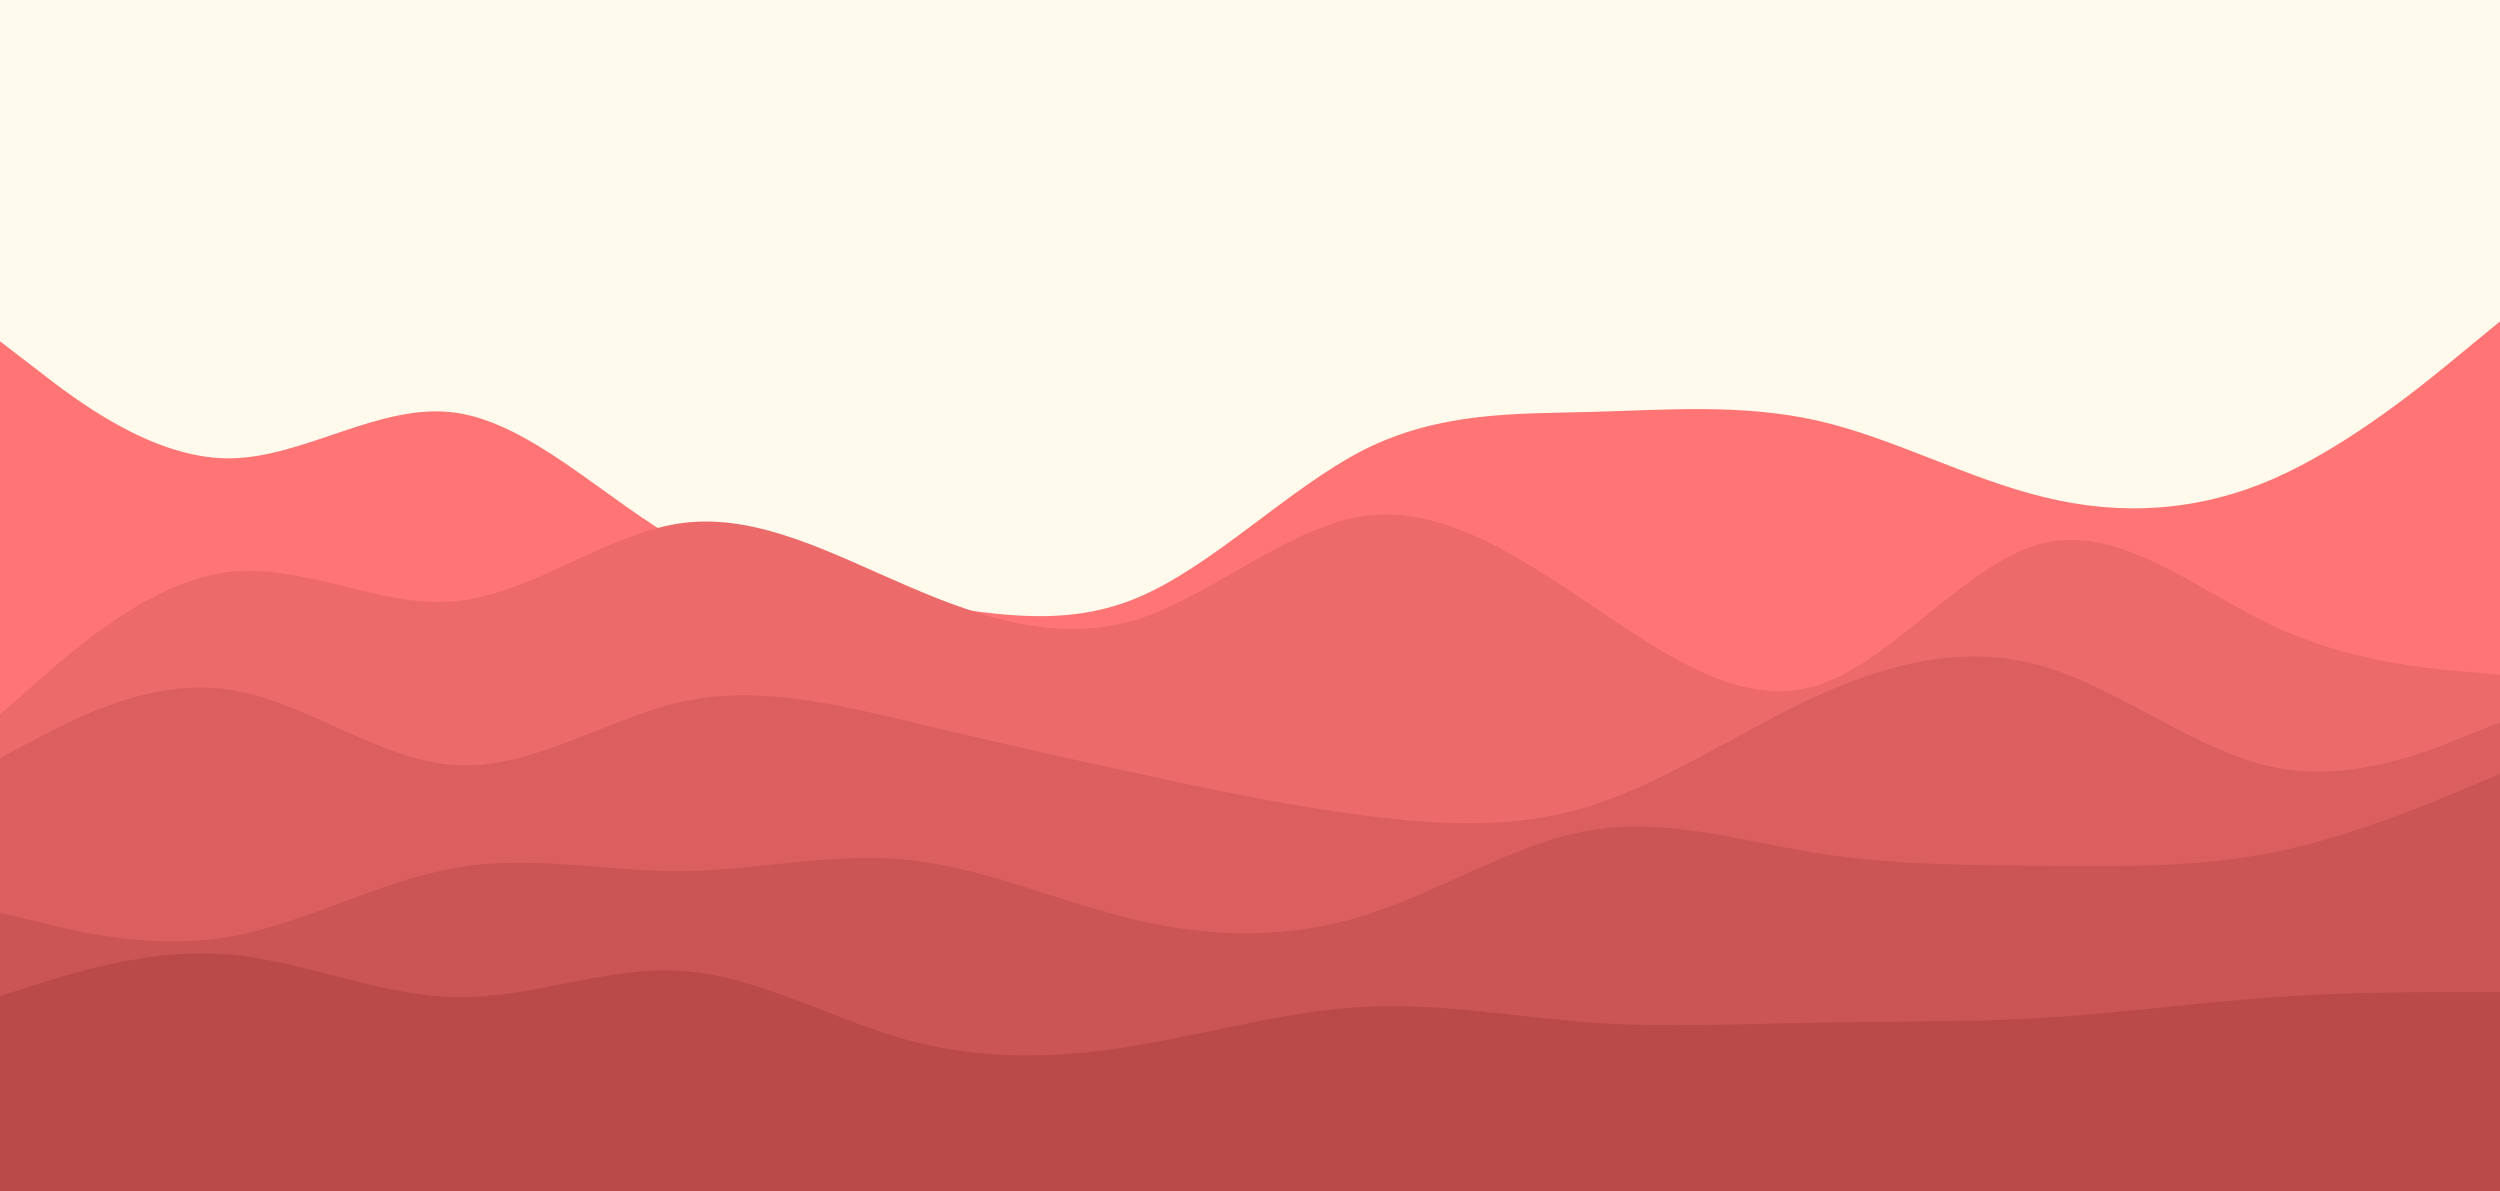
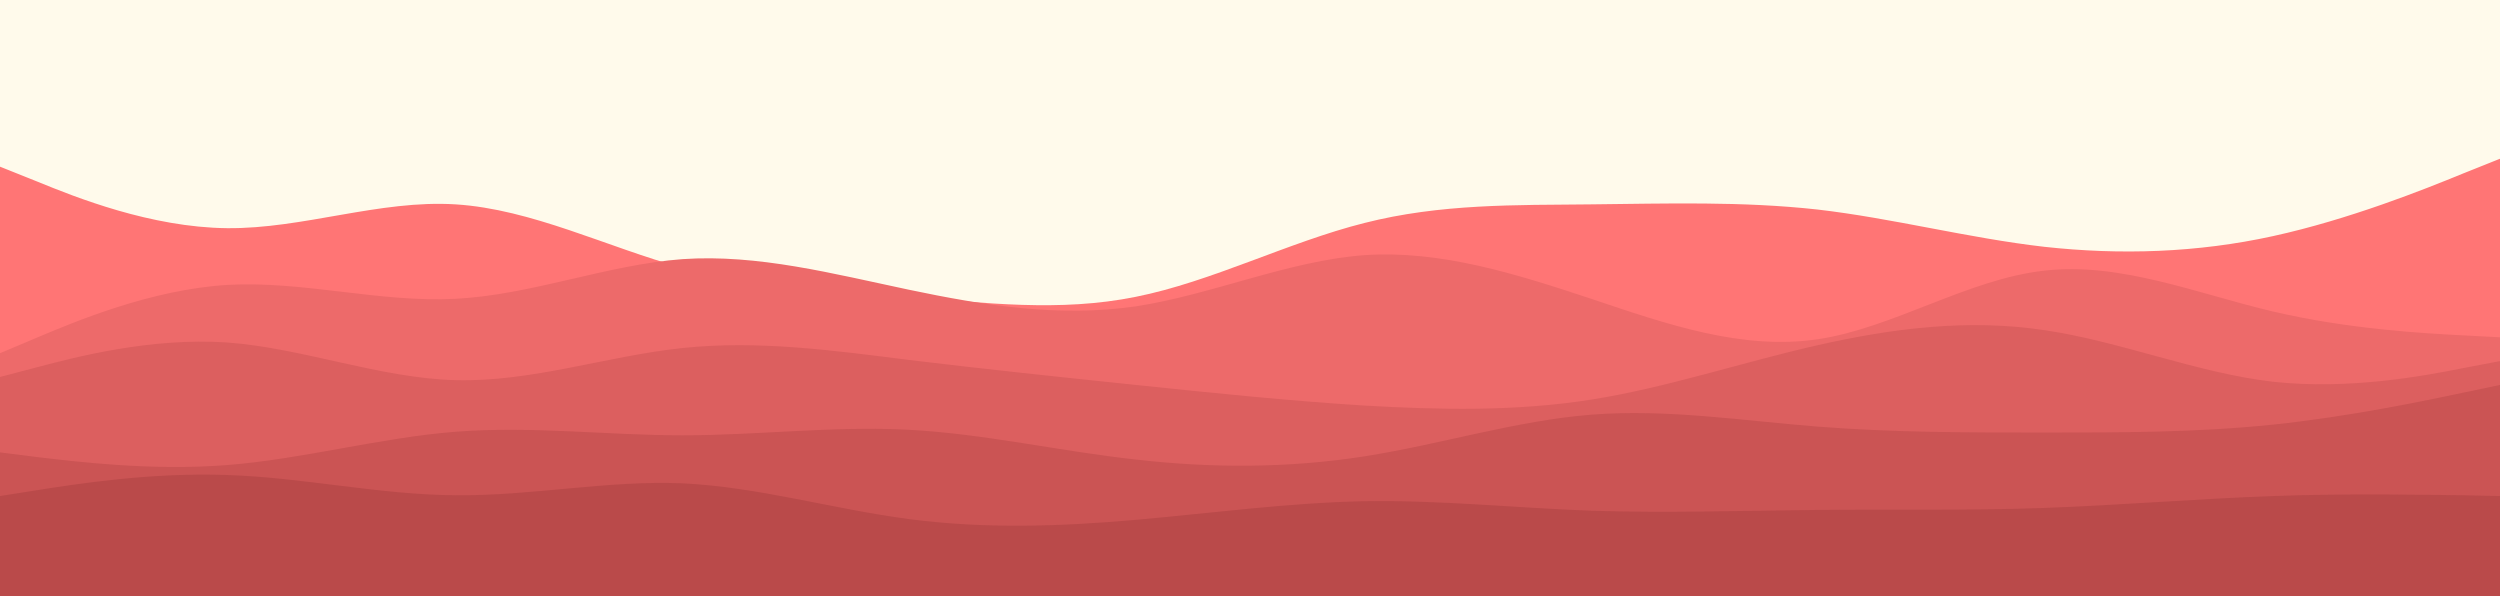
- <svg xmlns="http://www.w3.org/2000/svg" id="visual" viewBox="0 0 630 300" width="630" height="300" version="1.1">
-   <rect x="0" y="0" width="630" height="300" fill="#fffaeb" />
-   <path d="M0 86L9.5 93.3C19 100.7 38 115.3 57.2 115.5C76.3 115.7 95.7 101.3 114.8 104C134 106.7 153 126.3 172 136.8C191 147.3 210 148.7 229 151.5C248 154.3 267 158.7 286.2 150.8C305.3 143 324.7 123 343.8 113.3C363 103.7 382 104.3 401 103.8C420 103.3 439 101.7 458 106C477 110.3 496 120.7 515.2 125.3C534.3 130 553.7 129 572.8 120.7C592 112.3 611 96.7 620.5 88.8L630 81L630 301L620.5 301C611 301 592 301 572.8 301C553.7 301 534.3 301 515.2 301C496 301 477 301 458 301C439 301 420 301 401 301C382 301 363 301 343.8 301C324.7 301 305.3 301 286.2 301C267 301 248 301 229 301C210 301 191 301 172 301C153 301 134 301 114.8 301C95.7 301 76.3 301 57.2 301C38 301 19 301 9.5 301L0 301Z" fill="#ff7575" />
-   <path d="M0 180L9.5 171.7C19 163.3 38 146.7 57.2 144.2C76.3 141.7 95.7 153.3 114.8 151.5C134 149.7 153 134.3 172 131.8C191 129.3 210 139.7 229 147.8C248 156 267 162 286.2 156.2C305.3 150.3 324.7 132.7 343.8 130C363 127.3 382 139.7 401 152.5C420 165.3 439 178.7 458 172.7C477 166.7 496 141.3 515.2 136.8C534.3 132.3 553.7 148.7 572.8 157.7C592 166.7 611 168.3 620.5 169.2L630 170L630 301L620.5 301C611 301 592 301 572.8 301C553.7 301 534.3 301 515.2 301C496 301 477 301 458 301C439 301 420 301 401 301C382 301 363 301 343.8 301C324.7 301 305.3 301 286.2 301C267 301 248 301 229 301C210 301 191 301 172 301C153 301 134 301 114.8 301C95.7 301 76.3 301 57.2 301C38 301 19 301 9.5 301L0 301Z" fill="#ed6a6a" />
-   <path d="M0 191L9.5 186C19 181 38 171 57.2 173.7C76.3 176.3 95.7 191.7 114.8 192.8C134 194 153 181 172 176.8C191 172.7 210 177.3 229 181.8C248 186.3 267 190.7 286.2 194.8C305.3 199 324.7 203 343.8 205.5C363 208 382 209 401 203C420 197 439 184 458 175.3C477 166.7 496 162.3 515.2 168C534.3 173.7 553.7 189.3 572.8 193.3C592 197.3 611 189.7 620.5 185.8L630 182L630 301L620.5 301C611 301 592 301 572.8 301C553.7 301 534.3 301 515.2 301C496 301 477 301 458 301C439 301 420 301 401 301C382 301 363 301 343.8 301C324.7 301 305.3 301 286.2 301C267 301 248 301 229 301C210 301 191 301 172 301C153 301 134 301 114.8 301C95.7 301 76.3 301 57.2 301C38 301 19 301 9.5 301L0 301Z" fill="#dc5f5f" />
-   <path d="M0 230L9.5 232.3C19 234.7 38 239.3 57.2 236.2C76.3 233 95.7 222 114.8 218.7C134 215.3 153 219.7 172 219.5C191 219.3 210 214.7 229 216.7C248 218.7 267 227.3 286.2 231.8C305.3 236.3 324.7 236.7 343.8 230.7C363 224.7 382 212.3 401 209.2C420 206 439 212 458 215C477 218 496 218 515.2 218.2C534.3 218.3 553.7 218.7 572.8 214.8C592 211 611 203 620.5 199L630 195L630 301L620.5 301C611 301 592 301 572.8 301C553.7 301 534.3 301 515.2 301C496 301 477 301 458 301C439 301 420 301 401 301C382 301 363 301 343.8 301C324.7 301 305.3 301 286.2 301C267 301 248 301 229 301C210 301 191 301 172 301C153 301 134 301 114.8 301C95.7 301 76.3 301 57.2 301C38 301 19 301 9.5 301L0 301Z" fill="#cb5454" />
-   <path d="M0 251L9.5 248C19 245 38 239 57.2 240.5C76.3 242 95.7 251 114.8 251.3C134 251.7 153 243.3 172 244.7C191 246 210 257 229 262.2C248 267.3 267 266.7 286.2 263.5C305.3 260.3 324.7 254.7 343.8 253.7C363 252.7 382 256.3 401 257.7C420 259 439 258 458 257.7C477 257.3 496 257.7 515.2 256.5C534.3 255.3 553.7 252.7 572.8 251.3C592 250 611 250 620.5 250L630 250L630 301L620.5 301C611 301 592 301 572.8 301C553.7 301 534.3 301 515.2 301C496 301 477 301 458 301C439 301 420 301 401 301C382 301 363 301 343.8 301C324.7 301 305.3 301 286.2 301C267 301 248 301 229 301C210 301 191 301 172 301C153 301 134 301 114.8 301C95.7 301 76.3 301 57.2 301C38 301 19 301 9.5 301L0 301Z" fill="#ba4a4a" />
+ <svg xmlns="http://www.w3.org/2000/svg" id="visual" viewBox="0 0 630 150" width="630" height="150" version="1.1">
+   <rect x="0" y="0" width="630" height="150" fill="#fffaeb" />
+   <path d="M0 42L9.5 45.8C19 49.7 38 57.3 57.2 57.5C76.3 57.7 95.7 50.3 114.8 51.5C134 52.7 153 62.3 172 67.5C191 72.7 210 73.3 229 74.8C248 76.3 267 78.7 286.2 74.8C305.3 71 324.7 61 343.8 56.2C363 51.3 382 51.7 401 51.5C420 51.3 439 50.7 458 52.8C477 55 496 60 515.2 62.2C534.3 64.3 553.7 63.7 572.8 59.5C592 55.3 611 47.7 620.5 43.8L630 40L630 151L620.5 151C611 151 592 151 572.8 151C553.7 151 534.3 151 515.2 151C496 151 477 151 458 151C439 151 420 151 401 151C382 151 363 151 343.8 151C324.7 151 305.3 151 286.2 151C267 151 248 151 229 151C210 151 191 151 172 151C153 151 134 151 114.8 151C95.7 151 76.3 151 57.2 151C38 151 19 151 9.5 151L0 151Z" fill="#ff7575" />
+   <path d="M0 89L9.5 85C19 81 38 73 57.2 71.8C76.3 70.7 95.7 76.3 114.8 75.3C134 74.3 153 66.7 172 65.3C191 64 210 69 229 73C248 77 267 80 286.2 77.2C305.3 74.3 324.7 65.7 343.8 64.3C363 63 382 69 401 75.3C420 81.7 439 88.3 458 85.5C477 82.7 496 70.3 515.2 68.2C534.3 66 553.7 74 572.8 78.5C592 83 611 84 620.5 84.5L630 85L630 151L620.5 151C611 151 592 151 572.8 151C553.7 151 534.3 151 515.2 151C496 151 477 151 458 151C439 151 420 151 401 151C382 151 363 151 343.8 151C324.7 151 305.3 151 286.2 151C267 151 248 151 229 151C210 151 191 151 172 151C153 151 134 151 114.8 151C95.7 151 76.3 151 57.2 151C38 151 19 151 9.5 151L0 151Z" fill="#ed6a6a" />
+   <path d="M0 95L9.5 92.5C19 90 38 85 57.2 86.3C76.3 87.7 95.7 95.3 114.8 95.8C134 96.3 153 89.7 172 87.7C191 85.7 210 88.3 229 90.7C248 93 267 95 286.2 97C305.3 99 324.7 101 343.8 102.2C363 103.3 382 103.7 401 100.7C420 97.7 439 91.3 458 87C477 82.7 496 80.3 515.2 83.2C534.3 86 553.7 94 572.8 96.2C592 98.3 611 94.7 620.5 92.8L630 91L630 151L620.5 151C611 151 592 151 572.8 151C553.7 151 534.3 151 515.2 151C496 151 477 151 458 151C439 151 420 151 401 151C382 151 363 151 343.8 151C324.7 151 305.3 151 286.2 151C267 151 248 151 229 151C210 151 191 151 172 151C153 151 134 151 114.8 151C95.7 151 76.3 151 57.2 151C38 151 19 151 9.5 151L0 151Z" fill="#dc5f5f" />
+   <path d="M0 114L9.5 115.2C19 116.3 38 118.7 57.2 117.2C76.3 115.7 95.7 110.3 114.8 108.8C134 107.3 153 109.7 172 109.7C191 109.7 210 107.3 229 108.3C248 109.3 267 113.7 286.2 115.8C305.3 118 324.7 118 343.8 115C363 112 382 106 401 104.5C420 103 439 106 458 107.5C477 109 496 109 515.2 109C534.3 109 553.7 109 572.8 107C592 105 611 101 620.5 99L630 97L630 151L620.5 151C611 151 592 151 572.8 151C553.7 151 534.3 151 515.2 151C496 151 477 151 458 151C439 151 420 151 401 151C382 151 363 151 343.8 151C324.7 151 305.3 151 286.2 151C267 151 248 151 229 151C210 151 191 151 172 151C153 151 134 151 114.8 151C95.7 151 76.3 151 57.2 151C38 151 19 151 9.5 151L0 151Z" fill="#cb5454" />
+   <path d="M0 125L9.5 123.5C19 122 38 119 57.2 119.7C76.3 120.3 95.7 124.7 114.8 124.8C134 125 153 121 172 121.8C191 122.7 210 128.3 229 130.8C248 133.3 267 132.7 286.2 131C305.3 129.3 324.7 126.7 343.8 126.3C363 126 382 128 401 128.7C420 129.3 439 128.7 458 128.5C477 128.3 496 128.7 515.2 128C534.3 127.3 553.7 125.7 572.8 125C592 124.3 611 124.7 620.5 124.8L630 125L630 151L620.5 151C611 151 592 151 572.8 151C553.7 151 534.3 151 515.2 151C496 151 477 151 458 151C439 151 420 151 401 151C382 151 363 151 343.8 151C324.7 151 305.3 151 286.2 151C267 151 248 151 229 151C210 151 191 151 172 151C153 151 134 151 114.8 151C95.7 151 76.3 151 57.2 151C38 151 19 151 9.5 151L0 151Z" fill="#ba4a4a" />
</svg>
